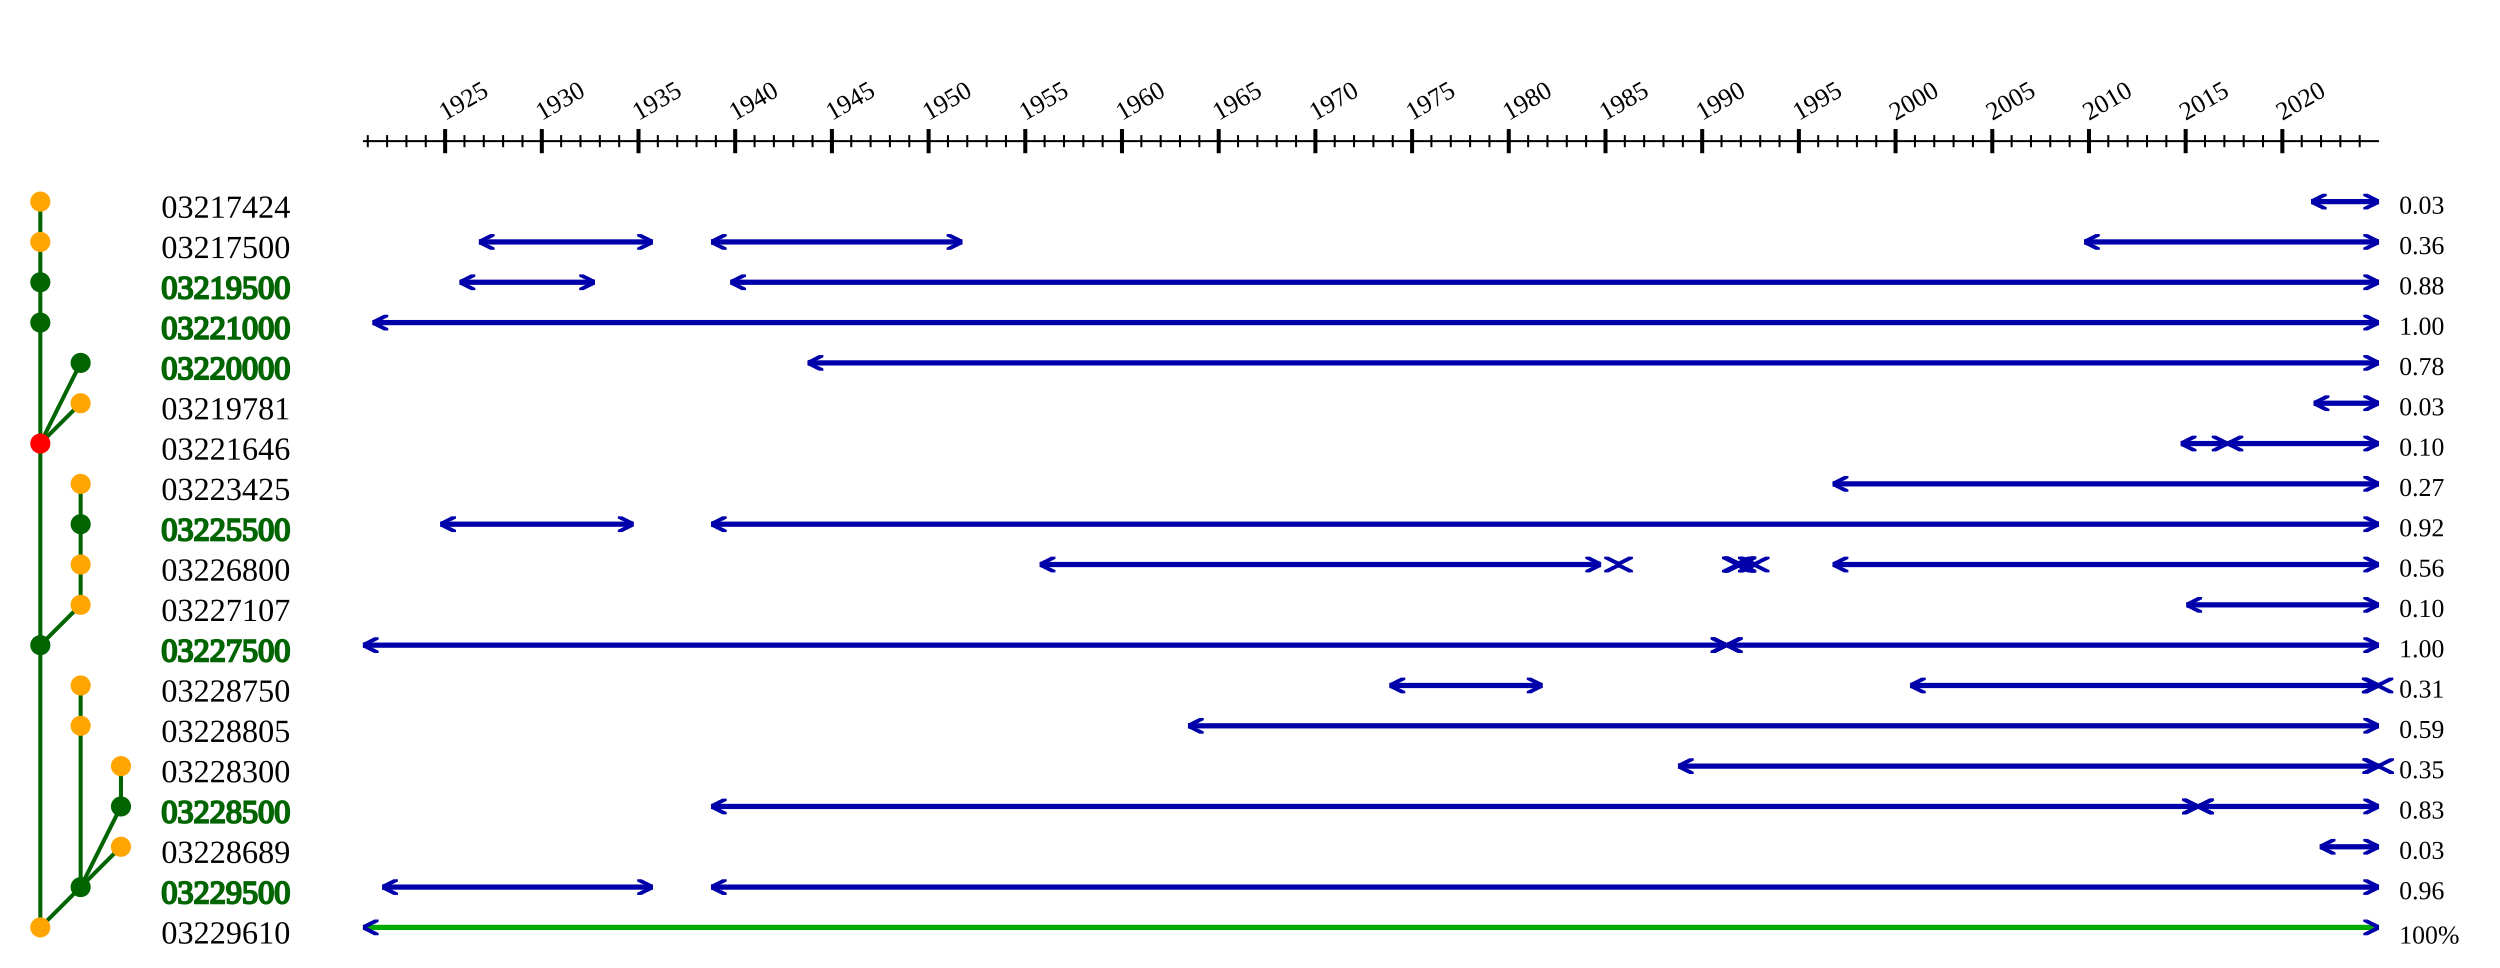
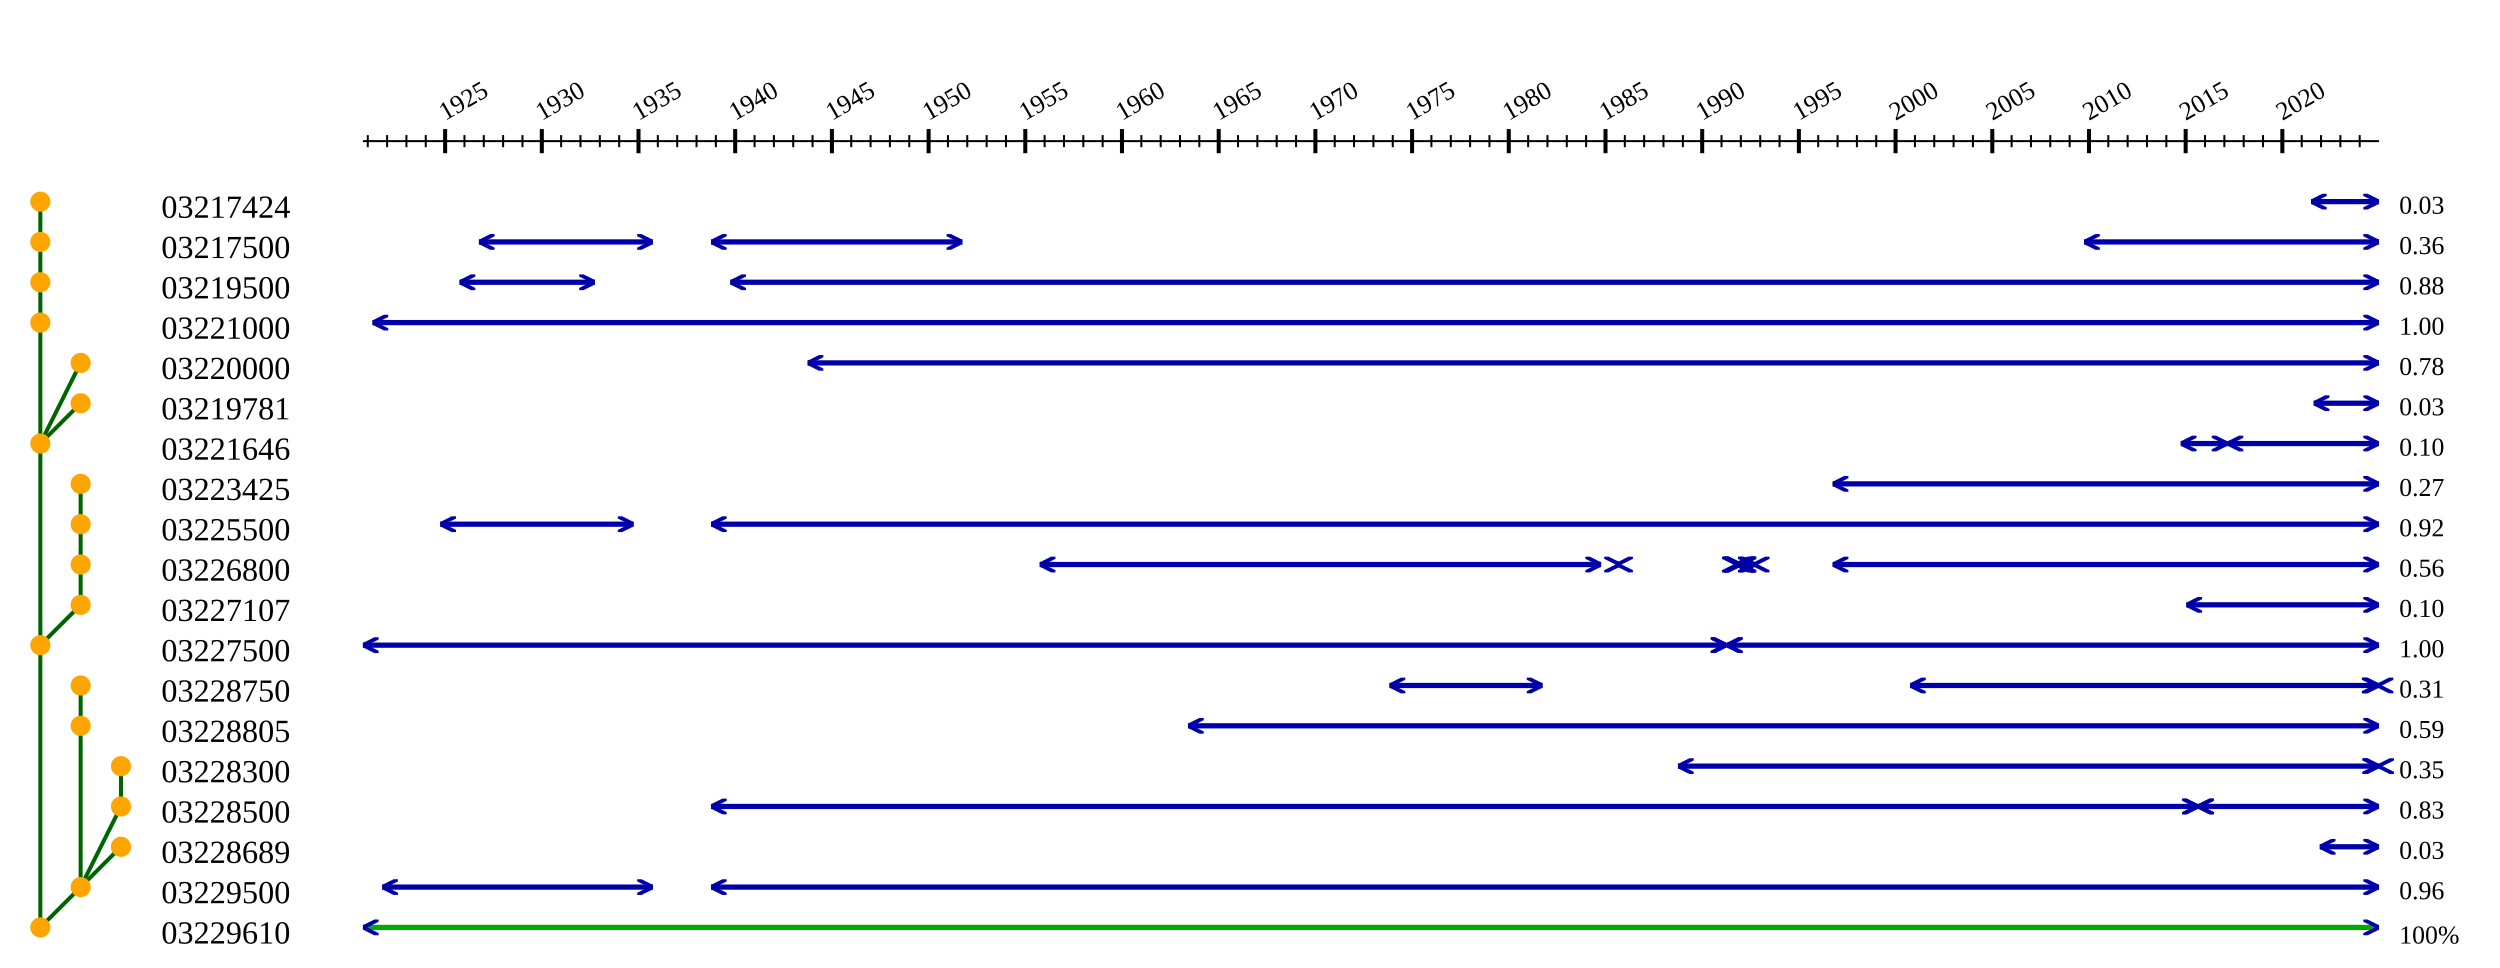
<svg xmlns="http://www.w3.org/2000/svg" viewBox="0 0 620 240">
  <defs>
    <marker id="arr1" refY="1" viewBox="0 0 2 2">
      <polyline fill="none" points="2,2 0,1 2,0" stroke="#0000aa" stroke-width="0.5" />
    </marker>
    <marker id="arr2" refX="2" refY="1" viewBox="0 0 2 2">
      <polyline fill="none" points="0,0 2,1 0,2" stroke="#0000aa" stroke-width="0.5" />
    </marker>
  </defs>
  <rect fill="#ffffff33" height="100%" width="100%" />
  <g transform="translate(0 10)">
    <line stroke="#006400" stroke-width="1" x1="20" x2="10" y1="210" y2="220" />
    <line stroke="#006400" stroke-width="1" x1="30" x2="20" y1="200" y2="210" />
    <line stroke="#006400" stroke-width="1" x1="30" x2="20" y1="190" y2="210" />
    <line stroke="#006400" stroke-width="1" x1="30" x2="30" y1="180" y2="190" />
    <line stroke="#006400" stroke-width="1" x1="20" x2="20" y1="170" y2="210" />
    <line stroke="#006400" stroke-width="1" x1="20" x2="20" y1="160" y2="170" />
    <line stroke="#006400" stroke-width="1" x1="10" x2="10" y1="150" y2="220" />
    <line stroke="#006400" stroke-width="1" x1="20" x2="10" y1="140" y2="150" />
    <line stroke="#006400" stroke-width="1" x1="20" x2="20" y1="130" y2="140" />
    <line stroke="#006400" stroke-width="1" x1="20" x2="20" y1="120" y2="130" />
    <line stroke="#006400" stroke-width="1" x1="20" x2="20" y1="110" y2="120" />
    <line stroke="#006400" stroke-width="1" x1="10" x2="10" y1="100" y2="150" />
    <line stroke="#006400" stroke-width="1" x1="20" x2="10" y1="90" y2="100" />
    <line stroke="#006400" stroke-width="1" x1="20" x2="10" y1="80" y2="100" />
    <line stroke="#006400" stroke-width="1" x1="10" x2="10" y1="70" y2="100" />
    <line stroke="#006400" stroke-width="1" x1="10" x2="10" y1="60" y2="70" />
    <line stroke="#006400" stroke-width="1" x1="10" x2="10" y1="50" y2="60" />
    <line stroke="#006400" stroke-width="1" x1="10" x2="10" y1="40" y2="50" />
  </g>
  <g transform="translate(0 10)">
    <circle cx="10" cy="220" fill="#FFA500" r="2.5" />
    <text font-size="8" text-anchor="start" x="40" y="224">
03229610
</text>
-     <circle cx="20" cy="210" fill="#006400" r="2.5" />
-     <text fill="#006400" font-size="8" stroke="#006400" stroke-width="0.5" text-anchor="start" x="40" y="214">
+     <circle cx="20" cy="210" fill="#FFA500" r="2.5" />
+     <text font-size="8" text-anchor="start" x="40" y="214">
03229500
</text>
    <circle cx="30" cy="200" fill="#FFA500" r="2.5" />
    <text font-size="8" text-anchor="start" x="40" y="204">
03228689
</text>
-     <circle cx="30" cy="190" fill="#006400" r="2.5" />
-     <text fill="#006400" font-size="8" stroke="#006400" stroke-width="0.5" text-anchor="start" x="40" y="194">
+     <circle cx="30" cy="190" fill="#FFA500" r="2.5" />
+     <text font-size="8" text-anchor="start" x="40" y="194">
03228500
</text>
    <circle cx="30" cy="180" fill="#FFA500" r="2.5" />
    <text font-size="8" text-anchor="start" x="40" y="184">
03228300
</text>
    <circle cx="20" cy="170" fill="#FFA500" r="2.5" />
    <text font-size="8" text-anchor="start" x="40" y="174">
03228805
</text>
    <circle cx="20" cy="160" fill="#FFA500" r="2.5" />
    <text font-size="8" text-anchor="start" x="40" y="164">
03228750
</text>
-     <circle cx="10" cy="150" fill="#006400" r="2.5" />
-     <text fill="#006400" font-size="8" stroke="#006400" stroke-width="0.5" text-anchor="start" x="40" y="154">
+     <circle cx="10" cy="150" fill="#FFA500" r="2.5" />
+     <text font-size="8" text-anchor="start" x="40" y="154">
03227500
</text>
    <circle cx="20" cy="140" fill="#FFA500" r="2.5" />
    <text font-size="8" text-anchor="start" x="40" y="144">
03227107
</text>
    <circle cx="20" cy="130" fill="#FFA500" r="2.5" />
    <text font-size="8" text-anchor="start" x="40" y="134">
03226800
</text>
-     <circle cx="20" cy="120" fill="#006400" r="2.5" />
-     <text fill="#006400" font-size="8" stroke="#006400" stroke-width="0.5" text-anchor="start" x="40" y="124">
+     <circle cx="20" cy="120" fill="#FFA500" r="2.5" />
+     <text font-size="8" text-anchor="start" x="40" y="124">
03225500
</text>
    <circle cx="20" cy="110" fill="#FFA500" r="2.5" />
    <text font-size="8" text-anchor="start" x="40" y="114">
03223425
</text>
-     <circle cx="10" cy="100" fill="#FF0000" r="2.5" />
+     <circle cx="10" cy="100" fill="#FFA500" r="2.5" />
    <text font-size="8" text-anchor="start" x="40" y="104">
03221646
</text>
    <circle cx="20" cy="90" fill="#FFA500" r="2.5" />
    <text font-size="8" text-anchor="start" x="40" y="94">
03219781
</text>
-     <circle cx="20" cy="80" fill="#006400" r="2.5" />
-     <text fill="#006400" font-size="8" stroke="#006400" stroke-width="0.5" text-anchor="start" x="40" y="84">
+     <circle cx="20" cy="80" fill="#FFA500" r="2.5" />
+     <text font-size="8" text-anchor="start" x="40" y="84">
03220000
</text>
-     <circle cx="10" cy="70" fill="#006400" r="2.5" />
-     <text fill="#006400" font-size="8" stroke="#006400" stroke-width="0.5" text-anchor="start" x="40" y="74">
+     <circle cx="10" cy="70" fill="#FFA500" r="2.5" />
+     <text font-size="8" text-anchor="start" x="40" y="74">
03221000
</text>
-     <circle cx="10" cy="60" fill="#006400" r="2.5" />
-     <text fill="#006400" font-size="8" stroke="#006400" stroke-width="0.5" text-anchor="start" x="40" y="64">
+     <circle cx="10" cy="60" fill="#FFA500" r="2.5" />
+     <text font-size="8" text-anchor="start" x="40" y="64">
03219500
</text>
    <circle cx="10" cy="50" fill="#FFA500" r="2.5" />
    <text font-size="8" text-anchor="start" x="40" y="54">
03217500
</text>
    <circle cx="10" cy="40" fill="#FFA500" r="2.5" />
    <text font-size="8" text-anchor="start" x="40" y="44">
03217424
</text>
  </g>
  <g>
    <g>
      <line marker-end="url(#arr2)" marker-start="url(#arr1)" stroke="#00aa00" stroke-width="1.3" x1="90" x2="590" y1="230" y2="230" />
      <text font-size="6.4" text-anchor="start" x="595" y="234">
100%
</text>
    </g>
    <g>
      <line marker-end="url(#arr2)" marker-start="url(#arr1)" stroke="#0000aa" stroke-width="1.3" x1="94.793" x2="161.918" y1="220" y2="220" />
      <line marker-end="url(#arr2)" marker-start="url(#arr1)" stroke="#0000aa" stroke-width="1.3" x1="176.323" x2="590" y1="220" y2="220" />
      <text font-size="6.4" text-anchor="start" x="595" y="223">
0.96
</text>
    </g>
    <g>
      <line marker-end="url(#arr2)" marker-start="url(#arr1)" stroke="#0000aa" stroke-width="1.3" x1="575.306" x2="590" y1="210" y2="210" />
      <text font-size="6.4" text-anchor="start" x="595" y="213">
0.03
</text>
    </g>
    <g>
      <line marker-end="url(#arr2)" marker-start="url(#arr1)" stroke="#0000aa" stroke-width="1.3" x1="176.323" x2="545.066" y1="200" y2="200" />
      <line marker-end="url(#arr2)" marker-start="url(#arr1)" stroke="#0000aa" stroke-width="1.3" x1="545.079" x2="545.132" y1="200" y2="200" />
      <line marker-end="url(#arr2)" marker-start="url(#arr1)" stroke="#0000aa" stroke-width="1.3" x1="545.145" x2="590" y1="200" y2="200" />
      <text font-size="6.4" text-anchor="start" x="595" y="203">
0.83
</text>
    </g>
    <g>
      <line marker-end="url(#arr2)" marker-start="url(#arr1)" stroke="#0000aa" stroke-width="1.3" x1="416.133" x2="589.751" y1="190" y2="190" />
      <line marker-end="url(#arr2)" marker-start="url(#arr1)" stroke="#0000aa" stroke-width="1.3" x1="589.803" x2="590" y1="190" y2="190" />
      <text font-size="6.4" text-anchor="start" x="595" y="193">
0.35
</text>
    </g>
    <g>
      <line marker-end="url(#arr2)" marker-start="url(#arr1)" stroke="#0000aa" stroke-width="1.3" x1="294.619" x2="590" y1="180" y2="180" />
      <text font-size="6.4" text-anchor="start" x="595" y="183">
0.59
</text>
    </g>
    <g>
      <line marker-end="url(#arr2)" marker-start="url(#arr1)" stroke="#0000aa" stroke-width="1.3" x1="344.596" x2="382.544" y1="170" y2="170" />
      <line marker-end="url(#arr2)" marker-start="url(#arr1)" stroke="#0000aa" stroke-width="1.3" x1="473.686" x2="589.632" y1="170" y2="170" />
      <line marker-end="url(#arr2)" marker-start="url(#arr1)" stroke="#0000aa" stroke-width="1.3" x1="589.645" x2="590" y1="170" y2="170" />
      <text font-size="6.4" text-anchor="start" x="595" y="173">
0.31
</text>
    </g>
    <g>
      <line marker-end="url(#arr2)" marker-start="url(#arr1)" stroke="#0000aa" stroke-width="1.3" x1="90" x2="428.122" y1="160" y2="160" />
      <line marker-end="url(#arr2)" marker-start="url(#arr1)" stroke="#0000aa" stroke-width="1.3" x1="428.174" x2="428.214" y1="160" y2="160" />
      <line marker-end="url(#arr2)" marker-start="url(#arr1)" stroke="#0000aa" stroke-width="1.3" x1="428.319" x2="590" y1="160" y2="160" />
      <text font-size="6.4" text-anchor="start" x="595" y="163">
1.00
</text>
    </g>
    <g>
      <line marker-end="url(#arr2)" marker-start="url(#arr1)" stroke="#0000aa" stroke-width="1.3" x1="542.217" x2="590" y1="150" y2="150" />
      <text font-size="6.4" text-anchor="start" x="595" y="153">
0.10
</text>
    </g>
    <g>
      <line marker-end="url(#arr2)" marker-start="url(#arr1)" stroke="#0000aa" stroke-width="1.3" x1="257.853" x2="397.067" y1="140" y2="140" />
      <line marker-end="url(#arr2)" marker-start="url(#arr1)" stroke="#0000aa" stroke-width="1.3" x1="401.059" x2="401.742" y1="140" y2="140" />
      <line marker-end="url(#arr2)" marker-start="url(#arr1)" stroke="#0000aa" stroke-width="1.3" x1="430.512" x2="430.945" y1="140" y2="140" />
      <line marker-end="url(#arr2)" marker-start="url(#arr1)" stroke="#0000aa" stroke-width="1.3" x1="431.155" x2="431.208" y1="140" y2="140" />
      <line marker-end="url(#arr2)" marker-start="url(#arr1)" stroke="#0000aa" stroke-width="1.3" x1="431.273" x2="431.431" y1="140" y2="140" />
      <line marker-end="url(#arr2)" marker-start="url(#arr1)" stroke="#0000aa" stroke-width="1.3" x1="431.483" x2="431.549" y1="140" y2="140" />
      <line marker-end="url(#arr2)" marker-start="url(#arr1)" stroke="#0000aa" stroke-width="1.3" x1="431.615" x2="431.654" y1="140" y2="140" />
      <line marker-end="url(#arr2)" marker-start="url(#arr1)" stroke="#0000aa" stroke-width="1.3" x1="431.667" x2="434.91" y1="140" y2="140" />
      <line marker-end="url(#arr2)" marker-start="url(#arr1)" stroke="#0000aa" stroke-width="1.3" x1="434.937" x2="435.318" y1="140" y2="140" />
      <line marker-end="url(#arr2)" marker-start="url(#arr1)" stroke="#0000aa" stroke-width="1.3" x1="454.502" x2="590" y1="140" y2="140" />
      <text font-size="6.4" text-anchor="start" x="595" y="143">
0.56
</text>
    </g>
    <g>
      <line marker-end="url(#arr2)" marker-start="url(#arr1)" stroke="#0000aa" stroke-width="1.3" x1="109.184" x2="157.125" y1="130" y2="130" />
      <line marker-end="url(#arr2)" marker-start="url(#arr1)" stroke="#0000aa" stroke-width="1.3" x1="176.323" x2="590" y1="130" y2="130" />
      <text font-size="6.4" text-anchor="start" x="595" y="133">
0.92
</text>
    </g>
    <g>
      <line marker-end="url(#arr2)" marker-start="url(#arr1)" stroke="#0000aa" stroke-width="1.3" x1="454.502" x2="590" y1="120" y2="120" />
      <text font-size="6.4" text-anchor="start" x="595" y="123">
0.27
</text>
    </g>
    <g>
      <line marker-end="url(#arr2)" marker-start="url(#arr1)" stroke="#0000aa" stroke-width="1.3" x1="540.825" x2="552.419" y1="110" y2="110" />
      <line marker-end="url(#arr2)" marker-start="url(#arr1)" stroke="#0000aa" stroke-width="1.3" x1="552.432" x2="590" y1="110" y2="110" />
      <text font-size="6.4" text-anchor="start" x="595" y="113">
0.10
</text>
    </g>
    <g>
      <line marker-end="url(#arr2)" marker-start="url(#arr1)" stroke="#0000aa" stroke-width="1.3" x1="573.796" x2="590" y1="100" y2="100" />
      <text font-size="6.4" text-anchor="start" x="595" y="103">
0.03
</text>
    </g>
    <g>
      <line marker-end="url(#arr2)" marker-start="url(#arr1)" stroke="#0000aa" stroke-width="1.3" x1="200.3" x2="590" y1="90" y2="90" />
      <text font-size="6.4" text-anchor="start" x="595" y="93">
0.78
</text>
    </g>
    <g>
      <line marker-end="url(#arr2)" marker-start="url(#arr1)" stroke="#0000aa" stroke-width="1.3" x1="92.39" x2="590" y1="80" y2="80" />
      <text font-size="6.4" text-anchor="start" x="595" y="83">
1.00
</text>
    </g>
    <g>
      <line marker-end="url(#arr2)" marker-start="url(#arr1)" stroke="#0000aa" stroke-width="1.3" x1="113.977" x2="147.54" y1="70" y2="70" />
      <line marker-end="url(#arr2)" marker-start="url(#arr1)" stroke="#0000aa" stroke-width="1.3" x1="181.116" x2="590" y1="70" y2="70" />
      <text font-size="6.4" text-anchor="start" x="595" y="73">
0.88
</text>
    </g>
    <g>
      <line marker-end="url(#arr2)" marker-start="url(#arr1)" stroke="#0000aa" stroke-width="1.3" x1="118.77" x2="161.918" y1="60" y2="60" />
      <line marker-end="url(#arr2)" marker-start="url(#arr1)" stroke="#0000aa" stroke-width="1.3" x1="176.323" x2="238.655" y1="60" y2="60" />
      <line marker-end="url(#arr2)" marker-start="url(#arr1)" stroke="#0000aa" stroke-width="1.3" x1="516.848" x2="590" y1="60" y2="60" />
      <text font-size="6.4" text-anchor="start" x="595" y="63">
0.36
</text>
    </g>
    <g>
      <line marker-end="url(#arr2)" marker-start="url(#arr1)" stroke="#0000aa" stroke-width="1.3" x1="573.127" x2="590" y1="50" y2="50" />
      <text font-size="6.4" text-anchor="start" x="595" y="53">
0.03
</text>
    </g>
  </g>
  <g>
    <line stroke="#000000" stroke-width="0.5" x1="91.208" x2="91.208" y1="33.5" y2="36.5" />
    <line stroke="#000000" stroke-width="0.5" x1="96.001" x2="96.001" y1="33.5" y2="36.5" />
    <line stroke="#000000" stroke-width="0.5" x1="100.794" x2="100.794" y1="33.5" y2="36.5" />
    <line stroke="#000000" stroke-width="0.5" x1="105.587" x2="105.587" y1="33.5" y2="36.5" />
    <line stroke="#000000" stroke-width="1" x1="110.393" x2="110.393" y1="32" y2="38" />
    <line stroke="#000000" stroke-width="0.5" x1="115.186" x2="115.186" y1="33.5" y2="36.5" />
    <line stroke="#000000" stroke-width="0.5" x1="119.979" x2="119.979" y1="33.5" y2="36.5" />
    <line stroke="#000000" stroke-width="0.5" x1="124.772" x2="124.772" y1="33.5" y2="36.5" />
    <line stroke="#000000" stroke-width="0.5" x1="129.578" x2="129.578" y1="33.5" y2="36.5" />
    <line stroke="#000000" stroke-width="1" x1="134.371" x2="134.371" y1="32" y2="38" />
    <line stroke="#000000" stroke-width="0.5" x1="139.164" x2="139.164" y1="33.5" y2="36.5" />
    <line stroke="#000000" stroke-width="0.5" x1="143.956" x2="143.956" y1="33.5" y2="36.5" />
    <line stroke="#000000" stroke-width="0.5" x1="148.763" x2="148.763" y1="33.5" y2="36.5" />
    <line stroke="#000000" stroke-width="0.5" x1="153.555" x2="153.555" y1="33.5" y2="36.5" />
    <line stroke="#000000" stroke-width="1" x1="158.348" x2="158.348" y1="32" y2="38" />
    <line stroke="#000000" stroke-width="0.5" x1="163.141" x2="163.141" y1="33.5" y2="36.5" />
    <line stroke="#000000" stroke-width="0.5" x1="167.947" x2="167.947" y1="33.5" y2="36.5" />
    <line stroke="#000000" stroke-width="0.5" x1="172.74" x2="172.74" y1="33.5" y2="36.5" />
    <line stroke="#000000" stroke-width="0.5" x1="177.533" x2="177.533" y1="33.5" y2="36.5" />
    <line stroke="#000000" stroke-width="1" x1="182.326" x2="182.326" y1="32" y2="38" />
    <line stroke="#000000" stroke-width="0.5" x1="187.132" x2="187.132" y1="33.5" y2="36.5" />
    <line stroke="#000000" stroke-width="0.5" x1="191.925" x2="191.925" y1="33.5" y2="36.5" />
    <line stroke="#000000" stroke-width="0.5" x1="196.718" x2="196.718" y1="33.5" y2="36.5" />
    <line stroke="#000000" stroke-width="0.5" x1="201.511" x2="201.511" y1="33.5" y2="36.5" />
    <line stroke="#000000" stroke-width="1" x1="206.317" x2="206.317" y1="32" y2="38" />
    <line stroke="#000000" stroke-width="0.5" x1="211.11" x2="211.11" y1="33.5" y2="36.5" />
    <line stroke="#000000" stroke-width="0.5" x1="215.903" x2="215.903" y1="33.5" y2="36.5" />
    <line stroke="#000000" stroke-width="0.5" x1="220.696" x2="220.696" y1="33.5" y2="36.5" />
    <line stroke="#000000" stroke-width="0.5" x1="225.502" x2="225.502" y1="33.5" y2="36.5" />
    <line stroke="#000000" stroke-width="1" x1="230.295" x2="230.295" y1="32" y2="38" />
    <line stroke="#000000" stroke-width="0.5" x1="235.088" x2="235.088" y1="33.5" y2="36.5" />
    <line stroke="#000000" stroke-width="0.5" x1="239.881" x2="239.881" y1="33.5" y2="36.5" />
    <line stroke="#000000" stroke-width="0.5" x1="244.687" x2="244.687" y1="33.5" y2="36.5" />
    <line stroke="#000000" stroke-width="0.5" x1="249.479" x2="249.479" y1="33.5" y2="36.5" />
    <line stroke="#000000" stroke-width="1" x1="254.272" x2="254.272" y1="32" y2="38" />
    <line stroke="#000000" stroke-width="0.5" x1="259.065" x2="259.065" y1="33.5" y2="36.5" />
    <line stroke="#000000" stroke-width="0.5" x1="263.871" x2="263.871" y1="33.5" y2="36.5" />
    <line stroke="#000000" stroke-width="0.5" x1="268.664" x2="268.664" y1="33.5" y2="36.5" />
    <line stroke="#000000" stroke-width="0.5" x1="273.457" x2="273.457" y1="33.5" y2="36.5" />
    <line stroke="#000000" stroke-width="1" x1="278.25" x2="278.25" y1="32" y2="38" />
    <line stroke="#000000" stroke-width="0.5" x1="283.056" x2="283.056" y1="33.5" y2="36.5" />
    <line stroke="#000000" stroke-width="0.5" x1="287.849" x2="287.849" y1="33.5" y2="36.5" />
    <line stroke="#000000" stroke-width="0.5" x1="292.642" x2="292.642" y1="33.5" y2="36.5" />
    <line stroke="#000000" stroke-width="0.5" x1="297.435" x2="297.435" y1="33.5" y2="36.5" />
    <line stroke="#000000" stroke-width="1" x1="302.241" x2="302.241" y1="32" y2="38" />
    <line stroke="#000000" stroke-width="0.5" x1="307.034" x2="307.034" y1="33.5" y2="36.5" />
    <line stroke="#000000" stroke-width="0.5" x1="311.827" x2="311.827" y1="33.5" y2="36.5" />
    <line stroke="#000000" stroke-width="0.5" x1="316.62" x2="316.62" y1="33.5" y2="36.5" />
    <line stroke="#000000" stroke-width="0.5" x1="321.426" x2="321.426" y1="33.5" y2="36.5" />
    <line stroke="#000000" stroke-width="1" x1="326.219" x2="326.219" y1="32" y2="38" />
    <line stroke="#000000" stroke-width="0.5" x1="331.012" x2="331.012" y1="33.5" y2="36.5" />
    <line stroke="#000000" stroke-width="0.5" x1="335.805" x2="335.805" y1="33.5" y2="36.5" />
    <line stroke="#000000" stroke-width="0.5" x1="340.611" x2="340.611" y1="33.5" y2="36.5" />
    <line stroke="#000000" stroke-width="0.5" x1="345.404" x2="345.404" y1="33.5" y2="36.5" />
    <line stroke="#000000" stroke-width="1" x1="350.196" x2="350.196" y1="32" y2="38" />
    <line stroke="#000000" stroke-width="0.5" x1="354.989" x2="354.989" y1="33.5" y2="36.5" />
    <line stroke="#000000" stroke-width="0.5" x1="359.795" x2="359.795" y1="33.5" y2="36.5" />
    <line stroke="#000000" stroke-width="0.5" x1="364.588" x2="364.588" y1="33.5" y2="36.5" />
    <line stroke="#000000" stroke-width="0.5" x1="369.381" x2="369.381" y1="33.5" y2="36.5" />
    <line stroke="#000000" stroke-width="1" x1="374.174" x2="374.174" y1="32" y2="38" />
    <line stroke="#000000" stroke-width="0.5" x1="378.98" x2="378.98" y1="33.5" y2="36.5" />
    <line stroke="#000000" stroke-width="0.5" x1="383.773" x2="383.773" y1="33.5" y2="36.5" />
    <line stroke="#000000" stroke-width="0.5" x1="388.566" x2="388.566" y1="33.5" y2="36.5" />
    <line stroke="#000000" stroke-width="0.5" x1="393.359" x2="393.359" y1="33.5" y2="36.5" />
    <line stroke="#000000" stroke-width="1" x1="398.165" x2="398.165" y1="32" y2="38" />
    <line stroke="#000000" stroke-width="0.5" x1="402.958" x2="402.958" y1="33.5" y2="36.5" />
    <line stroke="#000000" stroke-width="0.5" x1="407.751" x2="407.751" y1="33.5" y2="36.5" />
    <line stroke="#000000" stroke-width="0.5" x1="412.544" x2="412.544" y1="33.5" y2="36.5" />
    <line stroke="#000000" stroke-width="0.5" x1="417.35" x2="417.35" y1="33.5" y2="36.5" />
    <line stroke="#000000" stroke-width="1" x1="422.143" x2="422.143" y1="32" y2="38" />
    <line stroke="#000000" stroke-width="0.5" x1="426.936" x2="426.936" y1="33.5" y2="36.5" />
    <line stroke="#000000" stroke-width="0.5" x1="431.729" x2="431.729" y1="33.5" y2="36.5" />
    <line stroke="#000000" stroke-width="0.5" x1="436.535" x2="436.535" y1="33.5" y2="36.5" />
    <line stroke="#000000" stroke-width="0.5" x1="441.328" x2="441.328" y1="33.5" y2="36.5" />
    <line stroke="#000000" stroke-width="1" x1="446.12" x2="446.12" y1="32" y2="38" />
    <line stroke="#000000" stroke-width="0.5" x1="450.913" x2="450.913" y1="33.5" y2="36.5" />
    <line stroke="#000000" stroke-width="0.5" x1="455.719" x2="455.719" y1="33.5" y2="36.5" />
    <line stroke="#000000" stroke-width="0.5" x1="460.512" x2="460.512" y1="33.5" y2="36.5" />
    <line stroke="#000000" stroke-width="0.5" x1="465.305" x2="465.305" y1="33.5" y2="36.5" />
    <line stroke="#000000" stroke-width="1" x1="470.098" x2="470.098" y1="32" y2="38" />
    <line stroke="#000000" stroke-width="0.5" x1="474.904" x2="474.904" y1="33.5" y2="36.5" />
    <line stroke="#000000" stroke-width="0.5" x1="479.697" x2="479.697" y1="33.5" y2="36.5" />
    <line stroke="#000000" stroke-width="0.5" x1="484.49" x2="484.49" y1="33.5" y2="36.5" />
    <line stroke="#000000" stroke-width="0.5" x1="489.283" x2="489.283" y1="33.5" y2="36.5" />
    <line stroke="#000000" stroke-width="1" x1="494.089" x2="494.089" y1="32" y2="38" />
    <line stroke="#000000" stroke-width="0.5" x1="498.882" x2="498.882" y1="33.5" y2="36.5" />
    <line stroke="#000000" stroke-width="0.5" x1="503.675" x2="503.675" y1="33.5" y2="36.5" />
    <line stroke="#000000" stroke-width="0.5" x1="508.468" x2="508.468" y1="33.5" y2="36.5" />
    <line stroke="#000000" stroke-width="0.5" x1="513.274" x2="513.274" y1="33.5" y2="36.5" />
    <line stroke="#000000" stroke-width="1" x1="518.067" x2="518.067" y1="32" y2="38" />
    <line stroke="#000000" stroke-width="0.5" x1="522.86" x2="522.86" y1="33.5" y2="36.5" />
    <line stroke="#000000" stroke-width="0.5" x1="527.653" x2="527.653" y1="33.5" y2="36.5" />
    <line stroke="#000000" stroke-width="0.5" x1="532.459" x2="532.459" y1="33.5" y2="36.5" />
    <line stroke="#000000" stroke-width="0.5" x1="537.252" x2="537.252" y1="33.5" y2="36.5" />
    <line stroke="#000000" stroke-width="1" x1="542.045" x2="542.045" y1="32" y2="38" />
    <line stroke="#000000" stroke-width="0.5" x1="546.837" x2="546.837" y1="33.5" y2="36.5" />
    <line stroke="#000000" stroke-width="0.5" x1="551.644" x2="551.644" y1="33.5" y2="36.5" />
    <line stroke="#000000" stroke-width="0.5" x1="556.436" x2="556.436" y1="33.5" y2="36.5" />
    <line stroke="#000000" stroke-width="0.5" x1="561.229" x2="561.229" y1="33.5" y2="36.5" />
    <line stroke="#000000" stroke-width="1" x1="566.022" x2="566.022" y1="32" y2="38" />
    <line stroke="#000000" stroke-width="0.5" x1="570.828" x2="570.828" y1="33.5" y2="36.5" />
    <line stroke="#000000" stroke-width="0.5" x1="575.621" x2="575.621" y1="33.5" y2="36.5" />
    <line stroke="#000000" stroke-width="0.5" x1="580.414" x2="580.414" y1="33.5" y2="36.5" />
    <line stroke="#000000" stroke-width="0.5" x1="585.207" x2="585.207" y1="33.5" y2="36.5" />
    <polyline fill="none" marker-mid="url(#mark1)" points="90,35 91.208,35 96.001,35 100.794,35 105.587,35 110.393,35 115.186,35 119.979,35 124.772,35 129.578,35 134.371,35 139.164,35 143.956,35 148.763,35 153.555,35 158.348,35 163.141,35 167.947,35 172.74,35 177.533,35 182.326,35 187.132,35 191.925,35 196.718,35 201.511,35 206.317,35 211.11,35 215.903,35 220.696,35 225.502,35 230.295,35 235.088,35 239.881,35 244.687,35 249.479,35 254.272,35 259.065,35 263.871,35 268.664,35 273.457,35 278.25,35 283.056,35 287.849,35 292.642,35 297.435,35 302.241,35 307.034,35 311.827,35 316.62,35 321.426,35 326.219,35 331.012,35 335.805,35 340.611,35 345.404,35 350.196,35 354.989,35 359.795,35 364.588,35 369.381,35 374.174,35 378.98,35 383.773,35 388.566,35 393.359,35 398.165,35 402.958,35 407.751,35 412.544,35 417.35,35 422.143,35 426.936,35 431.729,35 436.535,35 441.328,35 446.12,35 450.913,35 455.719,35 460.512,35 465.305,35 470.098,35 474.904,35 479.697,35 484.49,35 489.283,35 494.089,35 498.882,35 503.675,35 508.468,35 513.274,35 518.067,35 522.86,35 527.653,35 532.459,35 537.252,35 542.045,35 546.837,35 551.644,35 556.436,35 561.229,35 566.022,35 570.828,35 575.621,35 580.414,35 585.207,35 590,35" stroke="#000000" stroke-width="0.5" />
    <g>
      <text font-size="6.4" text-anchor="start" transform="translate(110.3929, 30) rotate(-30)" x="0" y="0">
1925
</text>
      <text font-size="6.4" text-anchor="start" transform="translate(134.3706, 30) rotate(-30)" x="0" y="0">
1930
</text>
      <text font-size="6.4" text-anchor="start" transform="translate(158.3483, 30) rotate(-30)" x="0" y="0">
1935
</text>
      <text font-size="6.4" text-anchor="start" transform="translate(182.3261, 30) rotate(-30)" x="0" y="0">
1940
</text>
      <text font-size="6.4" text-anchor="start" transform="translate(206.3169, 30) rotate(-30)" x="0" y="0">
1945
</text>
      <text font-size="6.4" text-anchor="start" transform="translate(230.2947, 30) rotate(-30)" x="0" y="0">
1950
</text>
      <text font-size="6.4" text-anchor="start" transform="translate(254.2724, 30) rotate(-30)" x="0" y="0">
1955
</text>
      <text font-size="6.4" text-anchor="start" transform="translate(278.2501, 30) rotate(-30)" x="0" y="0">
1960
</text>
      <text font-size="6.4" text-anchor="start" transform="translate(302.241, 30) rotate(-30)" x="0" y="0">
1965
</text>
      <text font-size="6.4" text-anchor="start" transform="translate(326.2187, 30) rotate(-30)" x="0" y="0">
1970
</text>
      <text font-size="6.4" text-anchor="start" transform="translate(350.1964, 30) rotate(-30)" x="0" y="0">
1975
</text>
      <text font-size="6.4" text-anchor="start" transform="translate(374.1742, 30) rotate(-30)" x="0" y="0">
1980
</text>
      <text font-size="6.4" text-anchor="start" transform="translate(398.165, 30) rotate(-30)" x="0" y="0">
1985
</text>
      <text font-size="6.4" text-anchor="start" transform="translate(422.1428, 30) rotate(-30)" x="0" y="0">
1990
</text>
      <text font-size="6.4" text-anchor="start" transform="translate(446.1205, 30) rotate(-30)" x="0" y="0">
1995
</text>
      <text font-size="6.4" text-anchor="start" transform="translate(470.0982, 30) rotate(-30)" x="0" y="0">
2000
</text>
      <text font-size="6.4" text-anchor="start" transform="translate(494.0891, 30) rotate(-30)" x="0" y="0">
2005
</text>
      <text font-size="6.4" text-anchor="start" transform="translate(518.0668, 30) rotate(-30)" x="0" y="0">
2010
</text>
      <text font-size="6.4" text-anchor="start" transform="translate(542.0445, 30) rotate(-30)" x="0" y="0">
2015
</text>
      <text font-size="6.4" text-anchor="start" transform="translate(566.0223, 30) rotate(-30)" x="0" y="0">
2020
</text>
    </g>
  </g>
</svg>
